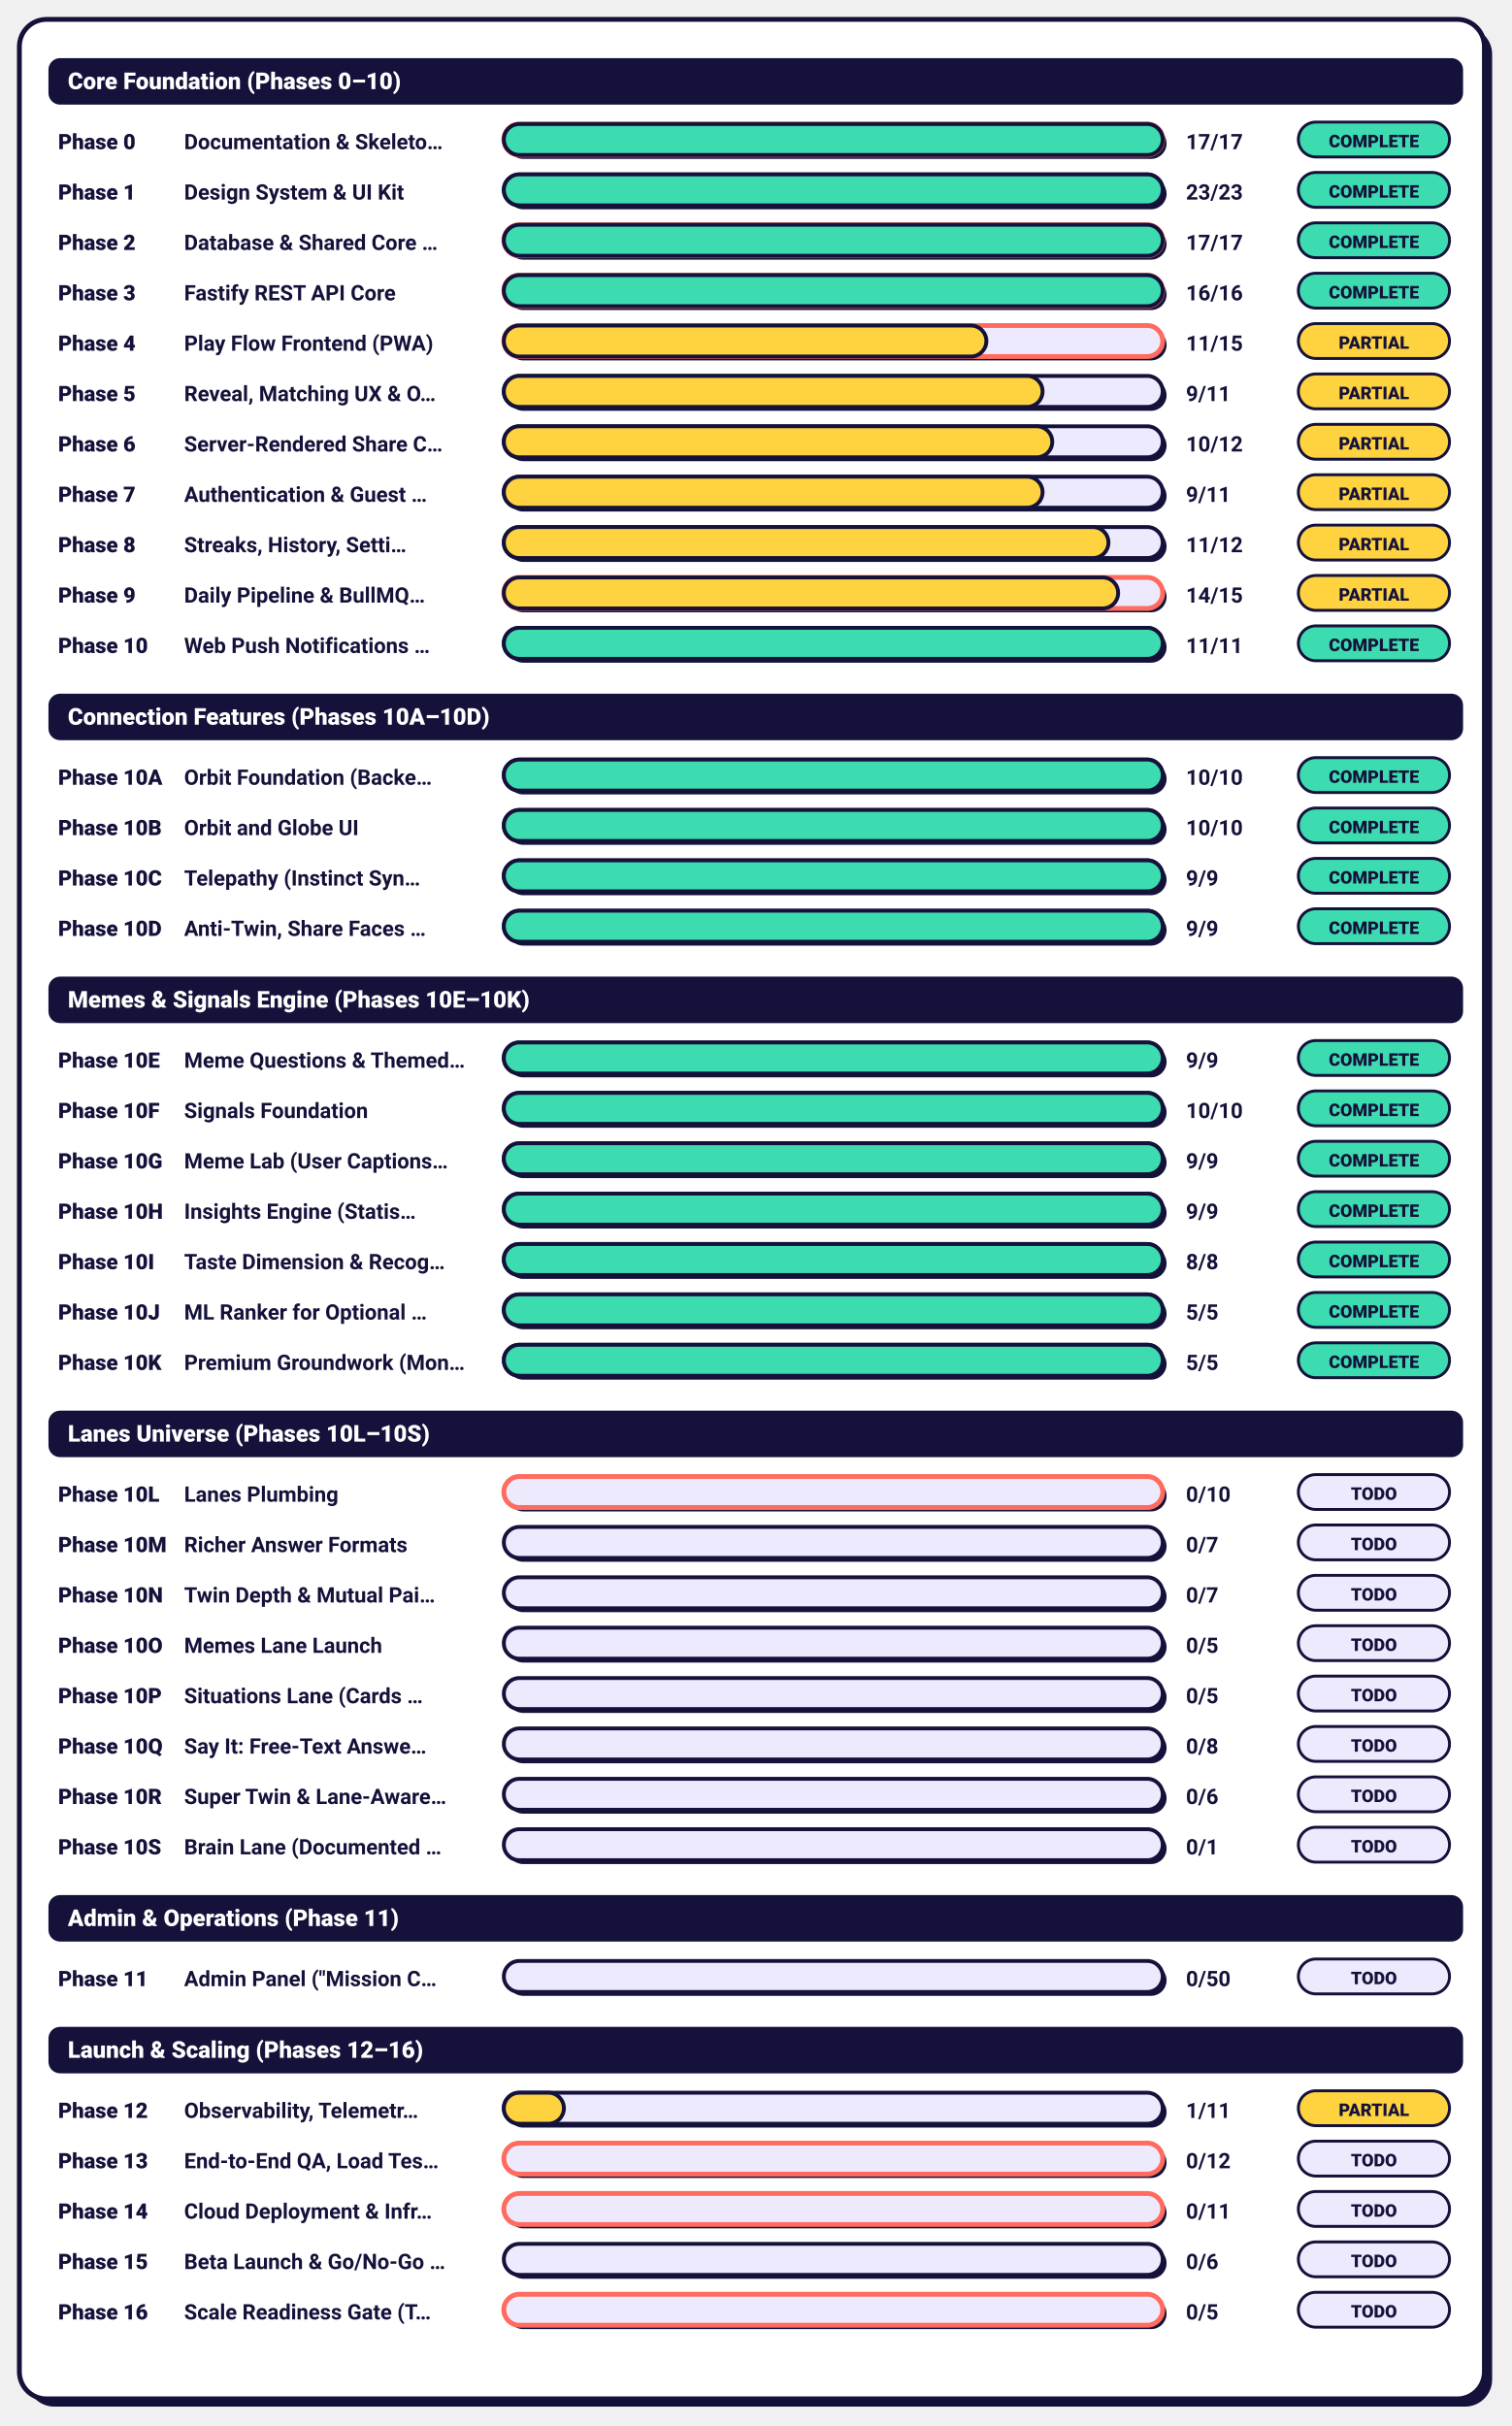
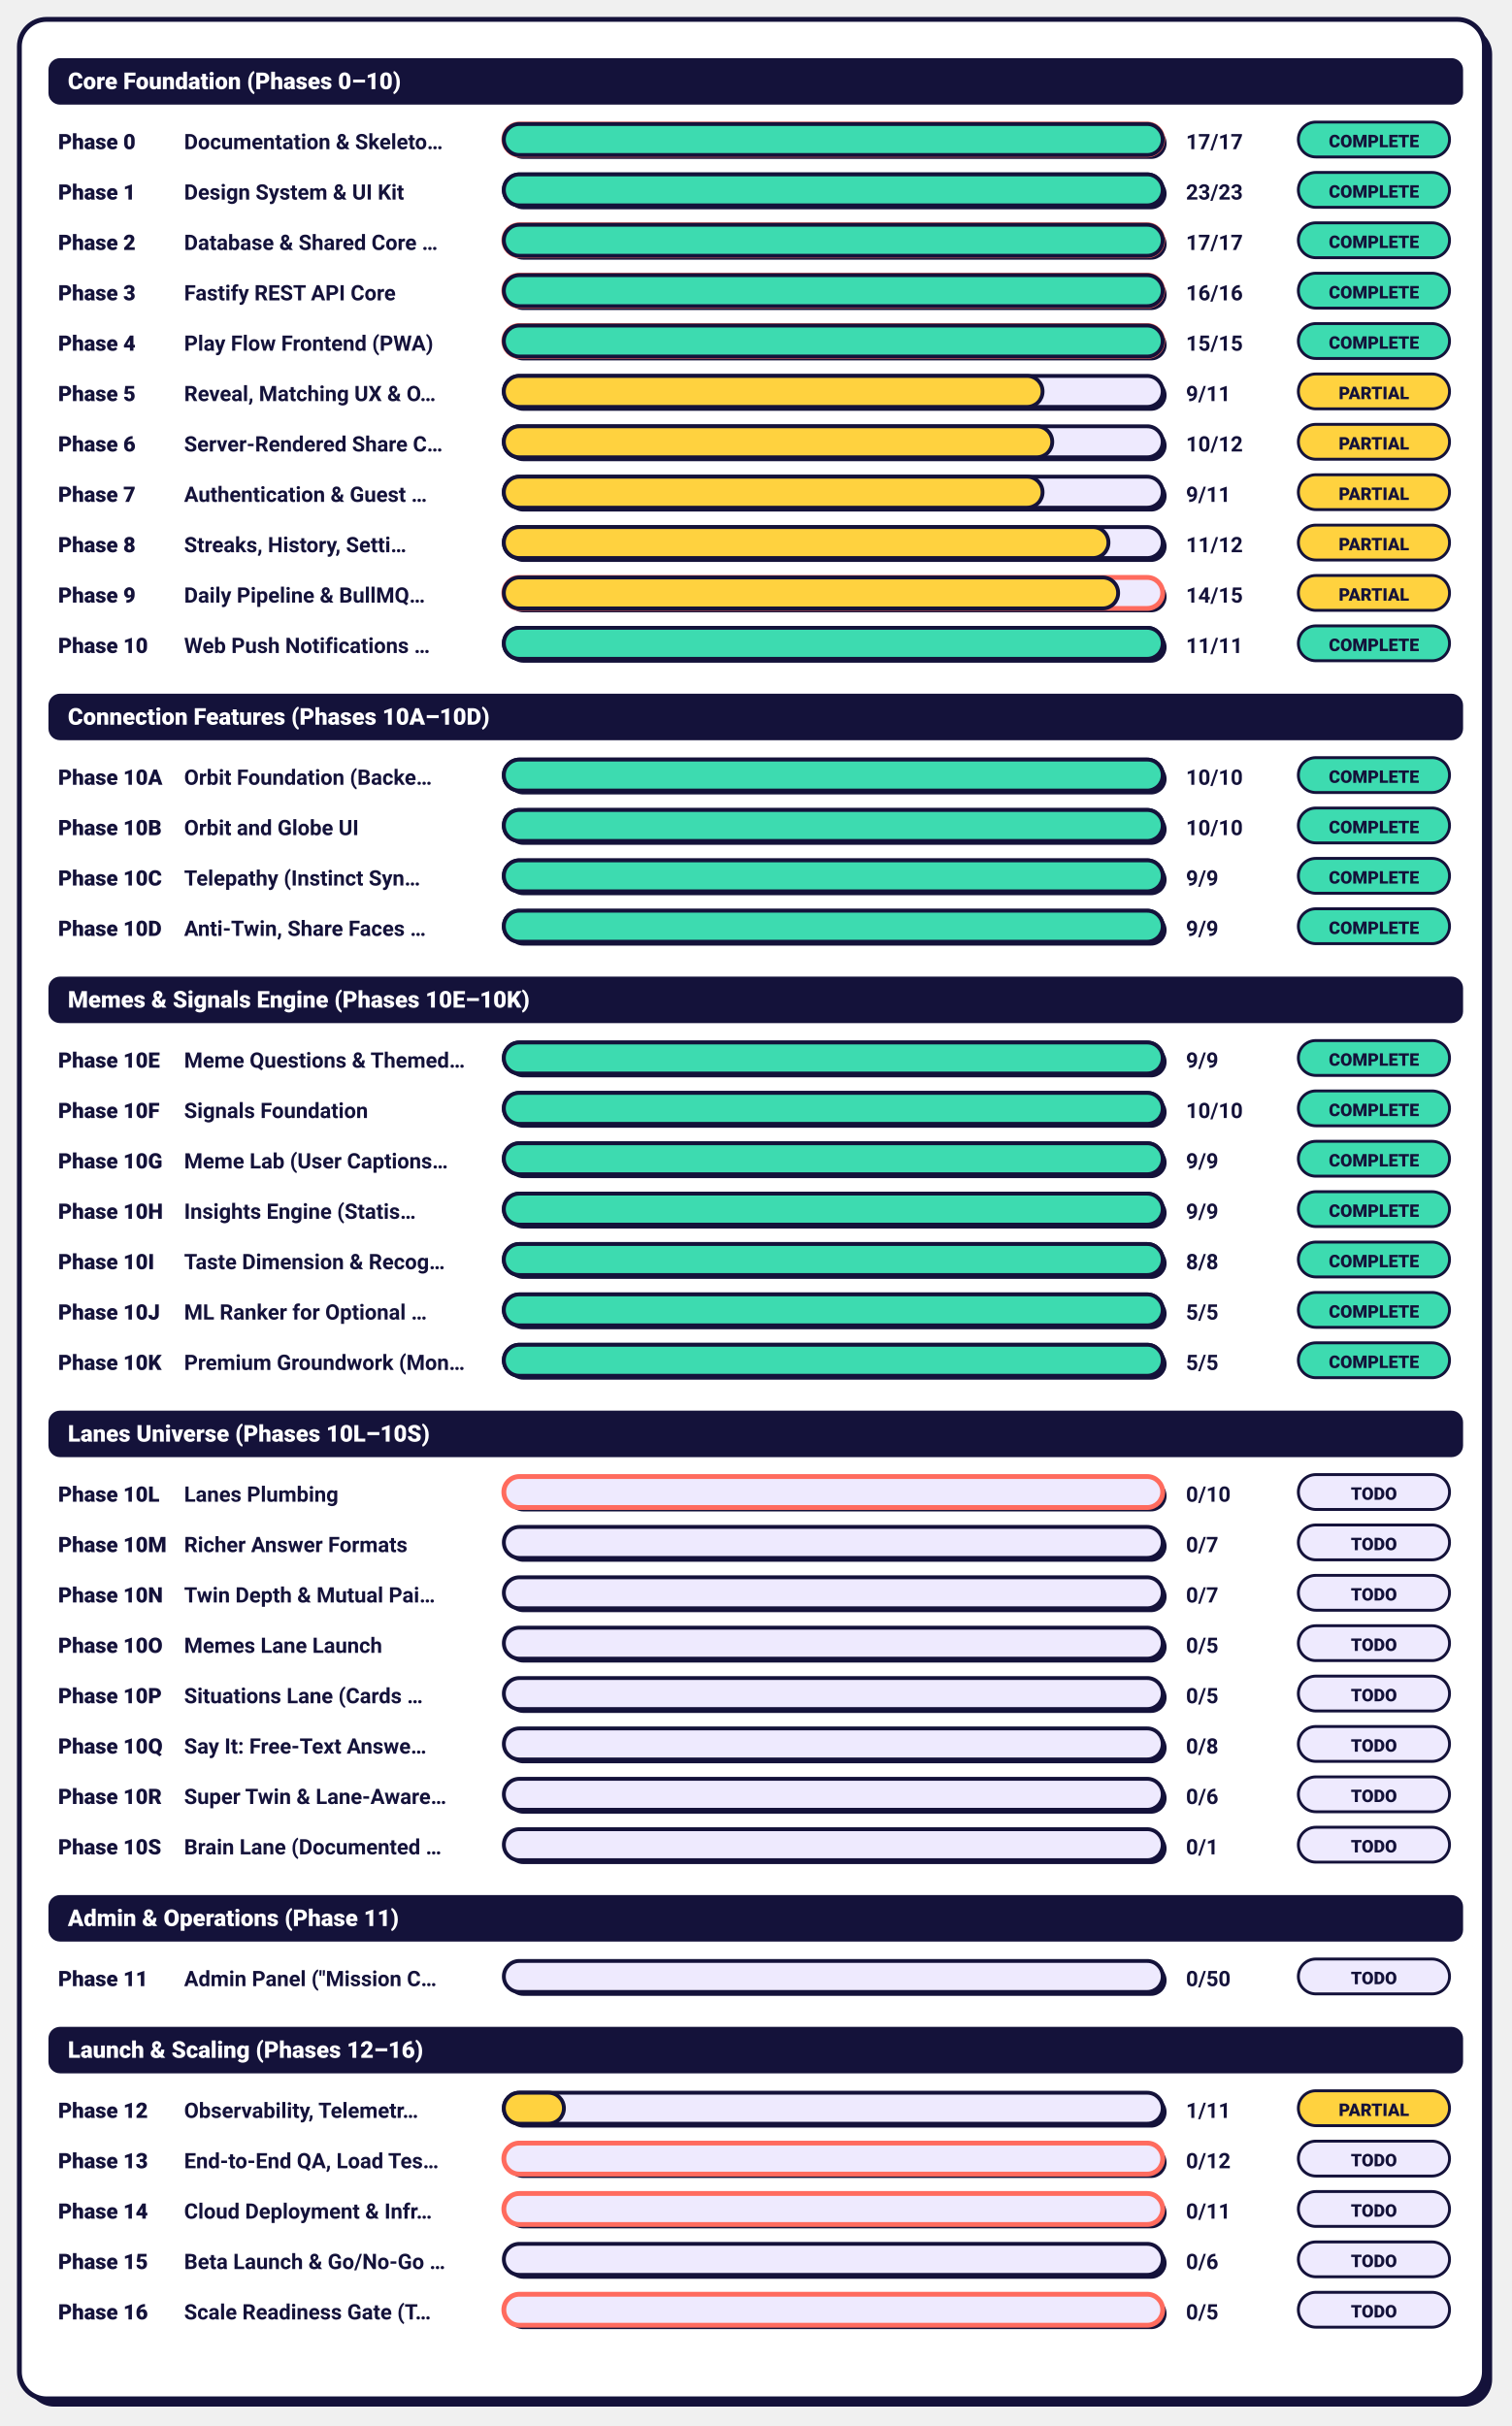
<svg xmlns="http://www.w3.org/2000/svg" width="780" height="1252" viewBox="0 0 780 1252">
  <style>
    text { font-family: system-ui, -apple-system, 'Segoe UI', Roboto, Helvetica, Arial, sans-serif; }
    .gh { font-size: 12px; font-weight: 800; fill: #FFFFFF; }
    .pid { font-size: 11px; font-weight: 800; fill: #14123A; }
    .pname { font-size: 11px; font-weight: 600; fill: #14123A; }
    .pcount { font-size: 11px; font-weight: 700; fill: #14123A; }
    .pstatus { font-size: 9px; font-weight: 800; fill: #14123A; text-anchor: middle; }
    .sh { fill: #14123A; rx: 8px; }
    .tk { fill: #EEEAFE; stroke: #14123A; stroke-width: 2; rx: 8px; }
    .tk-crit { fill: #EEEAFE; stroke: #FF6B5E; stroke-width: 2.5; rx: 8px; }
    .f-mint { fill: #3DDBB0; stroke: #14123A; stroke-width: 2; rx: 8px; }
    .f-sun { fill: #FFD23F; stroke: #14123A; stroke-width: 2; rx: 8px; }
    .f-lav { fill: #EEEAFE; stroke: #14123A; stroke-width: 2; rx: 8px; }
    .b-mint { fill: #3DDBB0; stroke: #14123A; stroke-width: 1.5; rx: 9px; }
    .b-sun { fill: #FFD23F; stroke: #14123A; stroke-width: 1.5; rx: 9px; }
    .b-lav { fill: #EEEAFE; stroke: #14123A; stroke-width: 1.5; rx: 9px; }
  </style>
  <rect x="14" y="14" width="756" height="1228" rx="14" fill="#14123A" />
  <rect x="10" y="10" width="756" height="1228" rx="14" fill="#FFFFFF" stroke="#14123A" stroke-width="2.5" />
  <rect x="25" y="30" width="730" height="24" rx="6" fill="#14123A" />
  <text x="35" y="46" class="gh">Core Foundation (Phases 0–10)</text>
  <text x="30" y="77" class="pid">Phase 0</text>
  <text x="95" y="77" class="pname">Documentation &amp; Skeleto…</text>
  <rect x="262" y="66" width="340" height="16" class="sh" />
  <rect x="260" y="64" width="340" height="16" class="tk-crit" />
  <rect x="260" y="64" width="340" height="16" class="f-mint" />
  <text x="612" y="77" class="pcount">17/17</text>
  <rect x="670" y="63" width="78" height="18" class="b-mint" />
  <text x="709" y="76" class="pstatus">COMPLETE</text>
  <text x="30" y="103" class="pid">Phase 1</text>
  <text x="95" y="103" class="pname">Design System &amp; UI Kit</text>
  <rect x="262" y="92" width="340" height="16" class="sh" />
  <rect x="260" y="90" width="340" height="16" class="tk" />
  <rect x="260" y="90" width="340" height="16" class="f-mint" />
  <text x="612" y="103" class="pcount">23/23</text>
  <rect x="670" y="89" width="78" height="18" class="b-mint" />
  <text x="709" y="102" class="pstatus">COMPLETE</text>
  <text x="30" y="129" class="pid">Phase 2</text>
  <text x="95" y="129" class="pname">Database &amp; Shared Core …</text>
  <rect x="262" y="118" width="340" height="16" class="sh" />
  <rect x="260" y="116" width="340" height="16" class="tk-crit" />
  <rect x="260" y="116" width="340" height="16" class="f-mint" />
  <text x="612" y="129" class="pcount">17/17</text>
  <rect x="670" y="115" width="78" height="18" class="b-mint" />
  <text x="709" y="128" class="pstatus">COMPLETE</text>
  <text x="30" y="155" class="pid">Phase 3</text>
  <text x="95" y="155" class="pname">Fastify REST API Core</text>
  <rect x="262" y="144" width="340" height="16" class="sh" />
  <rect x="260" y="142" width="340" height="16" class="tk-crit" />
  <rect x="260" y="142" width="340" height="16" class="f-mint" />
  <text x="612" y="155" class="pcount">16/16</text>
  <rect x="670" y="141" width="78" height="18" class="b-mint" />
  <text x="709" y="154" class="pstatus">COMPLETE</text>
  <text x="30" y="181" class="pid">Phase 4</text>
  <text x="95" y="181" class="pname">Play Flow Frontend (PWA)</text>
  <rect x="262" y="170" width="340" height="16" class="sh" />
  <rect x="260" y="168" width="340" height="16" class="tk-crit" />
-   <rect x="260" y="168" width="249" height="16" class="f-sun" />
-   <text x="612" y="181" class="pcount">11/15</text>
-   <rect x="670" y="167" width="78" height="18" class="b-sun" />
-   <text x="709" y="180" class="pstatus">PARTIAL</text>
+   <rect x="260" y="168" width="340" height="16" class="f-mint" />
+   <text x="612" y="181" class="pcount">15/15</text>
+   <rect x="670" y="167" width="78" height="18" class="b-mint" />
+   <text x="709" y="180" class="pstatus">COMPLETE</text>
  <text x="30" y="207" class="pid">Phase 5</text>
  <text x="95" y="207" class="pname">Reveal, Matching UX &amp; O…</text>
  <rect x="262" y="196" width="340" height="16" class="sh" />
  <rect x="260" y="194" width="340" height="16" class="tk" />
  <rect x="260" y="194" width="278" height="16" class="f-sun" />
  <text x="612" y="207" class="pcount">9/11</text>
  <rect x="670" y="193" width="78" height="18" class="b-sun" />
  <text x="709" y="206" class="pstatus">PARTIAL</text>
  <text x="30" y="233" class="pid">Phase 6</text>
  <text x="95" y="233" class="pname">Server-Rendered Share C…</text>
  <rect x="262" y="222" width="340" height="16" class="sh" />
  <rect x="260" y="220" width="340" height="16" class="tk" />
  <rect x="260" y="220" width="283" height="16" class="f-sun" />
  <text x="612" y="233" class="pcount">10/12</text>
  <rect x="670" y="219" width="78" height="18" class="b-sun" />
  <text x="709" y="232" class="pstatus">PARTIAL</text>
  <text x="30" y="259" class="pid">Phase 7</text>
  <text x="95" y="259" class="pname">Authentication &amp; Guest …</text>
  <rect x="262" y="248" width="340" height="16" class="sh" />
  <rect x="260" y="246" width="340" height="16" class="tk" />
  <rect x="260" y="246" width="278" height="16" class="f-sun" />
  <text x="612" y="259" class="pcount">9/11</text>
  <rect x="670" y="245" width="78" height="18" class="b-sun" />
  <text x="709" y="258" class="pstatus">PARTIAL</text>
  <text x="30" y="285" class="pid">Phase 8</text>
  <text x="95" y="285" class="pname">Streaks, History, Setti…</text>
  <rect x="262" y="274" width="340" height="16" class="sh" />
  <rect x="260" y="272" width="340" height="16" class="tk" />
  <rect x="260" y="272" width="312" height="16" class="f-sun" />
  <text x="612" y="285" class="pcount">11/12</text>
  <rect x="670" y="271" width="78" height="18" class="b-sun" />
  <text x="709" y="284" class="pstatus">PARTIAL</text>
  <text x="30" y="311" class="pid">Phase 9</text>
  <text x="95" y="311" class="pname">Daily Pipeline &amp; BullMQ…</text>
  <rect x="262" y="300" width="340" height="16" class="sh" />
  <rect x="260" y="298" width="340" height="16" class="tk-crit" />
  <rect x="260" y="298" width="317" height="16" class="f-sun" />
  <text x="612" y="311" class="pcount">14/15</text>
  <rect x="670" y="297" width="78" height="18" class="b-sun" />
  <text x="709" y="310" class="pstatus">PARTIAL</text>
  <text x="30" y="337" class="pid">Phase 10</text>
  <text x="95" y="337" class="pname">Web Push Notifications …</text>
  <rect x="262" y="326" width="340" height="16" class="sh" />
  <rect x="260" y="324" width="340" height="16" class="tk" />
  <rect x="260" y="324" width="340" height="16" class="f-mint" />
  <text x="612" y="337" class="pcount">11/11</text>
  <rect x="670" y="323" width="78" height="18" class="b-mint" />
  <text x="709" y="336" class="pstatus">COMPLETE</text>
  <rect x="25" y="358" width="730" height="24" rx="6" fill="#14123A" />
  <text x="35" y="374" class="gh">Connection Features (Phases 10A–10D)</text>
  <text x="30" y="405" class="pid">Phase 10A</text>
  <text x="95" y="405" class="pname">Orbit Foundation (Backe…</text>
  <rect x="262" y="394" width="340" height="16" class="sh" />
  <rect x="260" y="392" width="340" height="16" class="tk" />
  <rect x="260" y="392" width="340" height="16" class="f-mint" />
  <text x="612" y="405" class="pcount">10/10</text>
  <rect x="670" y="391" width="78" height="18" class="b-mint" />
  <text x="709" y="404" class="pstatus">COMPLETE</text>
  <text x="30" y="431" class="pid">Phase 10B</text>
  <text x="95" y="431" class="pname">Orbit and Globe UI</text>
  <rect x="262" y="420" width="340" height="16" class="sh" />
  <rect x="260" y="418" width="340" height="16" class="tk" />
  <rect x="260" y="418" width="340" height="16" class="f-mint" />
  <text x="612" y="431" class="pcount">10/10</text>
  <rect x="670" y="417" width="78" height="18" class="b-mint" />
  <text x="709" y="430" class="pstatus">COMPLETE</text>
  <text x="30" y="457" class="pid">Phase 10C</text>
  <text x="95" y="457" class="pname">Telepathy (Instinct Syn…</text>
  <rect x="262" y="446" width="340" height="16" class="sh" />
  <rect x="260" y="444" width="340" height="16" class="tk" />
  <rect x="260" y="444" width="340" height="16" class="f-mint" />
  <text x="612" y="457" class="pcount">9/9</text>
  <rect x="670" y="443" width="78" height="18" class="b-mint" />
  <text x="709" y="456" class="pstatus">COMPLETE</text>
  <text x="30" y="483" class="pid">Phase 10D</text>
  <text x="95" y="483" class="pname">Anti-Twin, Share Faces …</text>
  <rect x="262" y="472" width="340" height="16" class="sh" />
  <rect x="260" y="470" width="340" height="16" class="tk" />
  <rect x="260" y="470" width="340" height="16" class="f-mint" />
  <text x="612" y="483" class="pcount">9/9</text>
  <rect x="670" y="469" width="78" height="18" class="b-mint" />
  <text x="709" y="482" class="pstatus">COMPLETE</text>
  <rect x="25" y="504" width="730" height="24" rx="6" fill="#14123A" />
  <text x="35" y="520" class="gh">Memes &amp; Signals Engine (Phases 10E–10K)</text>
  <text x="30" y="551" class="pid">Phase 10E</text>
  <text x="95" y="551" class="pname">Meme Questions &amp; Themed…</text>
  <rect x="262" y="540" width="340" height="16" class="sh" />
  <rect x="260" y="538" width="340" height="16" class="tk" />
  <rect x="260" y="538" width="340" height="16" class="f-mint" />
  <text x="612" y="551" class="pcount">9/9</text>
  <rect x="670" y="537" width="78" height="18" class="b-mint" />
  <text x="709" y="550" class="pstatus">COMPLETE</text>
  <text x="30" y="577" class="pid">Phase 10F</text>
  <text x="95" y="577" class="pname">Signals Foundation</text>
  <rect x="262" y="566" width="340" height="16" class="sh" />
  <rect x="260" y="564" width="340" height="16" class="tk" />
  <rect x="260" y="564" width="340" height="16" class="f-mint" />
  <text x="612" y="577" class="pcount">10/10</text>
  <rect x="670" y="563" width="78" height="18" class="b-mint" />
  <text x="709" y="576" class="pstatus">COMPLETE</text>
  <text x="30" y="603" class="pid">Phase 10G</text>
  <text x="95" y="603" class="pname">Meme Lab (User Captions…</text>
  <rect x="262" y="592" width="340" height="16" class="sh" />
  <rect x="260" y="590" width="340" height="16" class="tk" />
  <rect x="260" y="590" width="340" height="16" class="f-mint" />
  <text x="612" y="603" class="pcount">9/9</text>
  <rect x="670" y="589" width="78" height="18" class="b-mint" />
  <text x="709" y="602" class="pstatus">COMPLETE</text>
  <text x="30" y="629" class="pid">Phase 10H</text>
  <text x="95" y="629" class="pname">Insights Engine (Statis…</text>
  <rect x="262" y="618" width="340" height="16" class="sh" />
  <rect x="260" y="616" width="340" height="16" class="tk" />
  <rect x="260" y="616" width="340" height="16" class="f-mint" />
  <text x="612" y="629" class="pcount">9/9</text>
  <rect x="670" y="615" width="78" height="18" class="b-mint" />
  <text x="709" y="628" class="pstatus">COMPLETE</text>
  <text x="30" y="655" class="pid">Phase 10I</text>
  <text x="95" y="655" class="pname">Taste Dimension &amp; Recog…</text>
  <rect x="262" y="644" width="340" height="16" class="sh" />
  <rect x="260" y="642" width="340" height="16" class="tk" />
  <rect x="260" y="642" width="340" height="16" class="f-mint" />
  <text x="612" y="655" class="pcount">8/8</text>
  <rect x="670" y="641" width="78" height="18" class="b-mint" />
  <text x="709" y="654" class="pstatus">COMPLETE</text>
  <text x="30" y="681" class="pid">Phase 10J</text>
  <text x="95" y="681" class="pname">ML Ranker for Optional …</text>
  <rect x="262" y="670" width="340" height="16" class="sh" />
  <rect x="260" y="668" width="340" height="16" class="tk" />
  <rect x="260" y="668" width="340" height="16" class="f-mint" />
  <text x="612" y="681" class="pcount">5/5</text>
  <rect x="670" y="667" width="78" height="18" class="b-mint" />
  <text x="709" y="680" class="pstatus">COMPLETE</text>
  <text x="30" y="707" class="pid">Phase 10K</text>
  <text x="95" y="707" class="pname">Premium Groundwork (Mon…</text>
  <rect x="262" y="696" width="340" height="16" class="sh" />
  <rect x="260" y="694" width="340" height="16" class="tk" />
  <rect x="260" y="694" width="340" height="16" class="f-mint" />
  <text x="612" y="707" class="pcount">5/5</text>
  <rect x="670" y="693" width="78" height="18" class="b-mint" />
  <text x="709" y="706" class="pstatus">COMPLETE</text>
  <rect x="25" y="728" width="730" height="24" rx="6" fill="#14123A" />
  <text x="35" y="744" class="gh">Lanes Universe (Phases 10L–10S)</text>
  <text x="30" y="775" class="pid">Phase 10L</text>
  <text x="95" y="775" class="pname">Lanes Plumbing</text>
  <rect x="262" y="764" width="340" height="16" class="sh" />
  <rect x="260" y="762" width="340" height="16" class="tk-crit" />
  <text x="612" y="775" class="pcount">0/10</text>
  <rect x="670" y="761" width="78" height="18" class="b-lav" />
  <text x="709" y="774" class="pstatus">TODO</text>
  <text x="30" y="801" class="pid">Phase 10M</text>
  <text x="95" y="801" class="pname">Richer Answer Formats</text>
  <rect x="262" y="790" width="340" height="16" class="sh" />
  <rect x="260" y="788" width="340" height="16" class="tk" />
  <text x="612" y="801" class="pcount">0/7</text>
  <rect x="670" y="787" width="78" height="18" class="b-lav" />
  <text x="709" y="800" class="pstatus">TODO</text>
  <text x="30" y="827" class="pid">Phase 10N</text>
  <text x="95" y="827" class="pname">Twin Depth &amp; Mutual Pai…</text>
  <rect x="262" y="816" width="340" height="16" class="sh" />
  <rect x="260" y="814" width="340" height="16" class="tk" />
  <text x="612" y="827" class="pcount">0/7</text>
  <rect x="670" y="813" width="78" height="18" class="b-lav" />
  <text x="709" y="826" class="pstatus">TODO</text>
  <text x="30" y="853" class="pid">Phase 10O</text>
  <text x="95" y="853" class="pname">Memes Lane Launch</text>
  <rect x="262" y="842" width="340" height="16" class="sh" />
  <rect x="260" y="840" width="340" height="16" class="tk" />
  <text x="612" y="853" class="pcount">0/5</text>
  <rect x="670" y="839" width="78" height="18" class="b-lav" />
  <text x="709" y="852" class="pstatus">TODO</text>
  <text x="30" y="879" class="pid">Phase 10P</text>
  <text x="95" y="879" class="pname">Situations Lane (Cards …</text>
  <rect x="262" y="868" width="340" height="16" class="sh" />
  <rect x="260" y="866" width="340" height="16" class="tk" />
  <text x="612" y="879" class="pcount">0/5</text>
  <rect x="670" y="865" width="78" height="18" class="b-lav" />
  <text x="709" y="878" class="pstatus">TODO</text>
  <text x="30" y="905" class="pid">Phase 10Q</text>
  <text x="95" y="905" class="pname">Say It: Free-Text Answe…</text>
  <rect x="262" y="894" width="340" height="16" class="sh" />
  <rect x="260" y="892" width="340" height="16" class="tk" />
  <text x="612" y="905" class="pcount">0/8</text>
  <rect x="670" y="891" width="78" height="18" class="b-lav" />
  <text x="709" y="904" class="pstatus">TODO</text>
  <text x="30" y="931" class="pid">Phase 10R</text>
  <text x="95" y="931" class="pname">Super Twin &amp; Lane-Aware…</text>
  <rect x="262" y="920" width="340" height="16" class="sh" />
  <rect x="260" y="918" width="340" height="16" class="tk" />
  <text x="612" y="931" class="pcount">0/6</text>
  <rect x="670" y="917" width="78" height="18" class="b-lav" />
  <text x="709" y="930" class="pstatus">TODO</text>
  <text x="30" y="957" class="pid">Phase 10S</text>
  <text x="95" y="957" class="pname">Brain Lane (Documented …</text>
  <rect x="262" y="946" width="340" height="16" class="sh" />
  <rect x="260" y="944" width="340" height="16" class="tk" />
  <text x="612" y="957" class="pcount">0/1</text>
  <rect x="670" y="943" width="78" height="18" class="b-lav" />
  <text x="709" y="956" class="pstatus">TODO</text>
  <rect x="25" y="978" width="730" height="24" rx="6" fill="#14123A" />
  <text x="35" y="994" class="gh">Admin &amp; Operations (Phase 11)</text>
  <text x="30" y="1025" class="pid">Phase 11</text>
  <text x="95" y="1025" class="pname">Admin Panel ("Mission C…</text>
  <rect x="262" y="1014" width="340" height="16" class="sh" />
  <rect x="260" y="1012" width="340" height="16" class="tk" />
  <text x="612" y="1025" class="pcount">0/50</text>
  <rect x="670" y="1011" width="78" height="18" class="b-lav" />
  <text x="709" y="1024" class="pstatus">TODO</text>
  <rect x="25" y="1046" width="730" height="24" rx="6" fill="#14123A" />
  <text x="35" y="1062" class="gh">Launch &amp; Scaling (Phases 12–16)</text>
  <text x="30" y="1093" class="pid">Phase 12</text>
  <text x="95" y="1093" class="pname">Observability, Telemetr…</text>
  <rect x="262" y="1082" width="340" height="16" class="sh" />
  <rect x="260" y="1080" width="340" height="16" class="tk" />
  <rect x="260" y="1080" width="31" height="16" class="f-sun" />
  <text x="612" y="1093" class="pcount">1/11</text>
  <rect x="670" y="1079" width="78" height="18" class="b-sun" />
  <text x="709" y="1092" class="pstatus">PARTIAL</text>
  <text x="30" y="1119" class="pid">Phase 13</text>
  <text x="95" y="1119" class="pname">End-to-End QA, Load Tes…</text>
  <rect x="262" y="1108" width="340" height="16" class="sh" />
  <rect x="260" y="1106" width="340" height="16" class="tk-crit" />
  <text x="612" y="1119" class="pcount">0/12</text>
  <rect x="670" y="1105" width="78" height="18" class="b-lav" />
  <text x="709" y="1118" class="pstatus">TODO</text>
  <text x="30" y="1145" class="pid">Phase 14</text>
  <text x="95" y="1145" class="pname">Cloud Deployment &amp; Infr…</text>
  <rect x="262" y="1134" width="340" height="16" class="sh" />
  <rect x="260" y="1132" width="340" height="16" class="tk-crit" />
  <text x="612" y="1145" class="pcount">0/11</text>
  <rect x="670" y="1131" width="78" height="18" class="b-lav" />
  <text x="709" y="1144" class="pstatus">TODO</text>
  <text x="30" y="1171" class="pid">Phase 15</text>
  <text x="95" y="1171" class="pname">Beta Launch &amp; Go/No-Go …</text>
  <rect x="262" y="1160" width="340" height="16" class="sh" />
  <rect x="260" y="1158" width="340" height="16" class="tk" />
  <text x="612" y="1171" class="pcount">0/6</text>
  <rect x="670" y="1157" width="78" height="18" class="b-lav" />
  <text x="709" y="1170" class="pstatus">TODO</text>
  <text x="30" y="1197" class="pid">Phase 16</text>
  <text x="95" y="1197" class="pname">Scale Readiness Gate (T…</text>
  <rect x="262" y="1186" width="340" height="16" class="sh" />
  <rect x="260" y="1184" width="340" height="16" class="tk-crit" />
  <text x="612" y="1197" class="pcount">0/5</text>
  <rect x="670" y="1183" width="78" height="18" class="b-lav" />
  <text x="709" y="1196" class="pstatus">TODO</text>
</svg>
